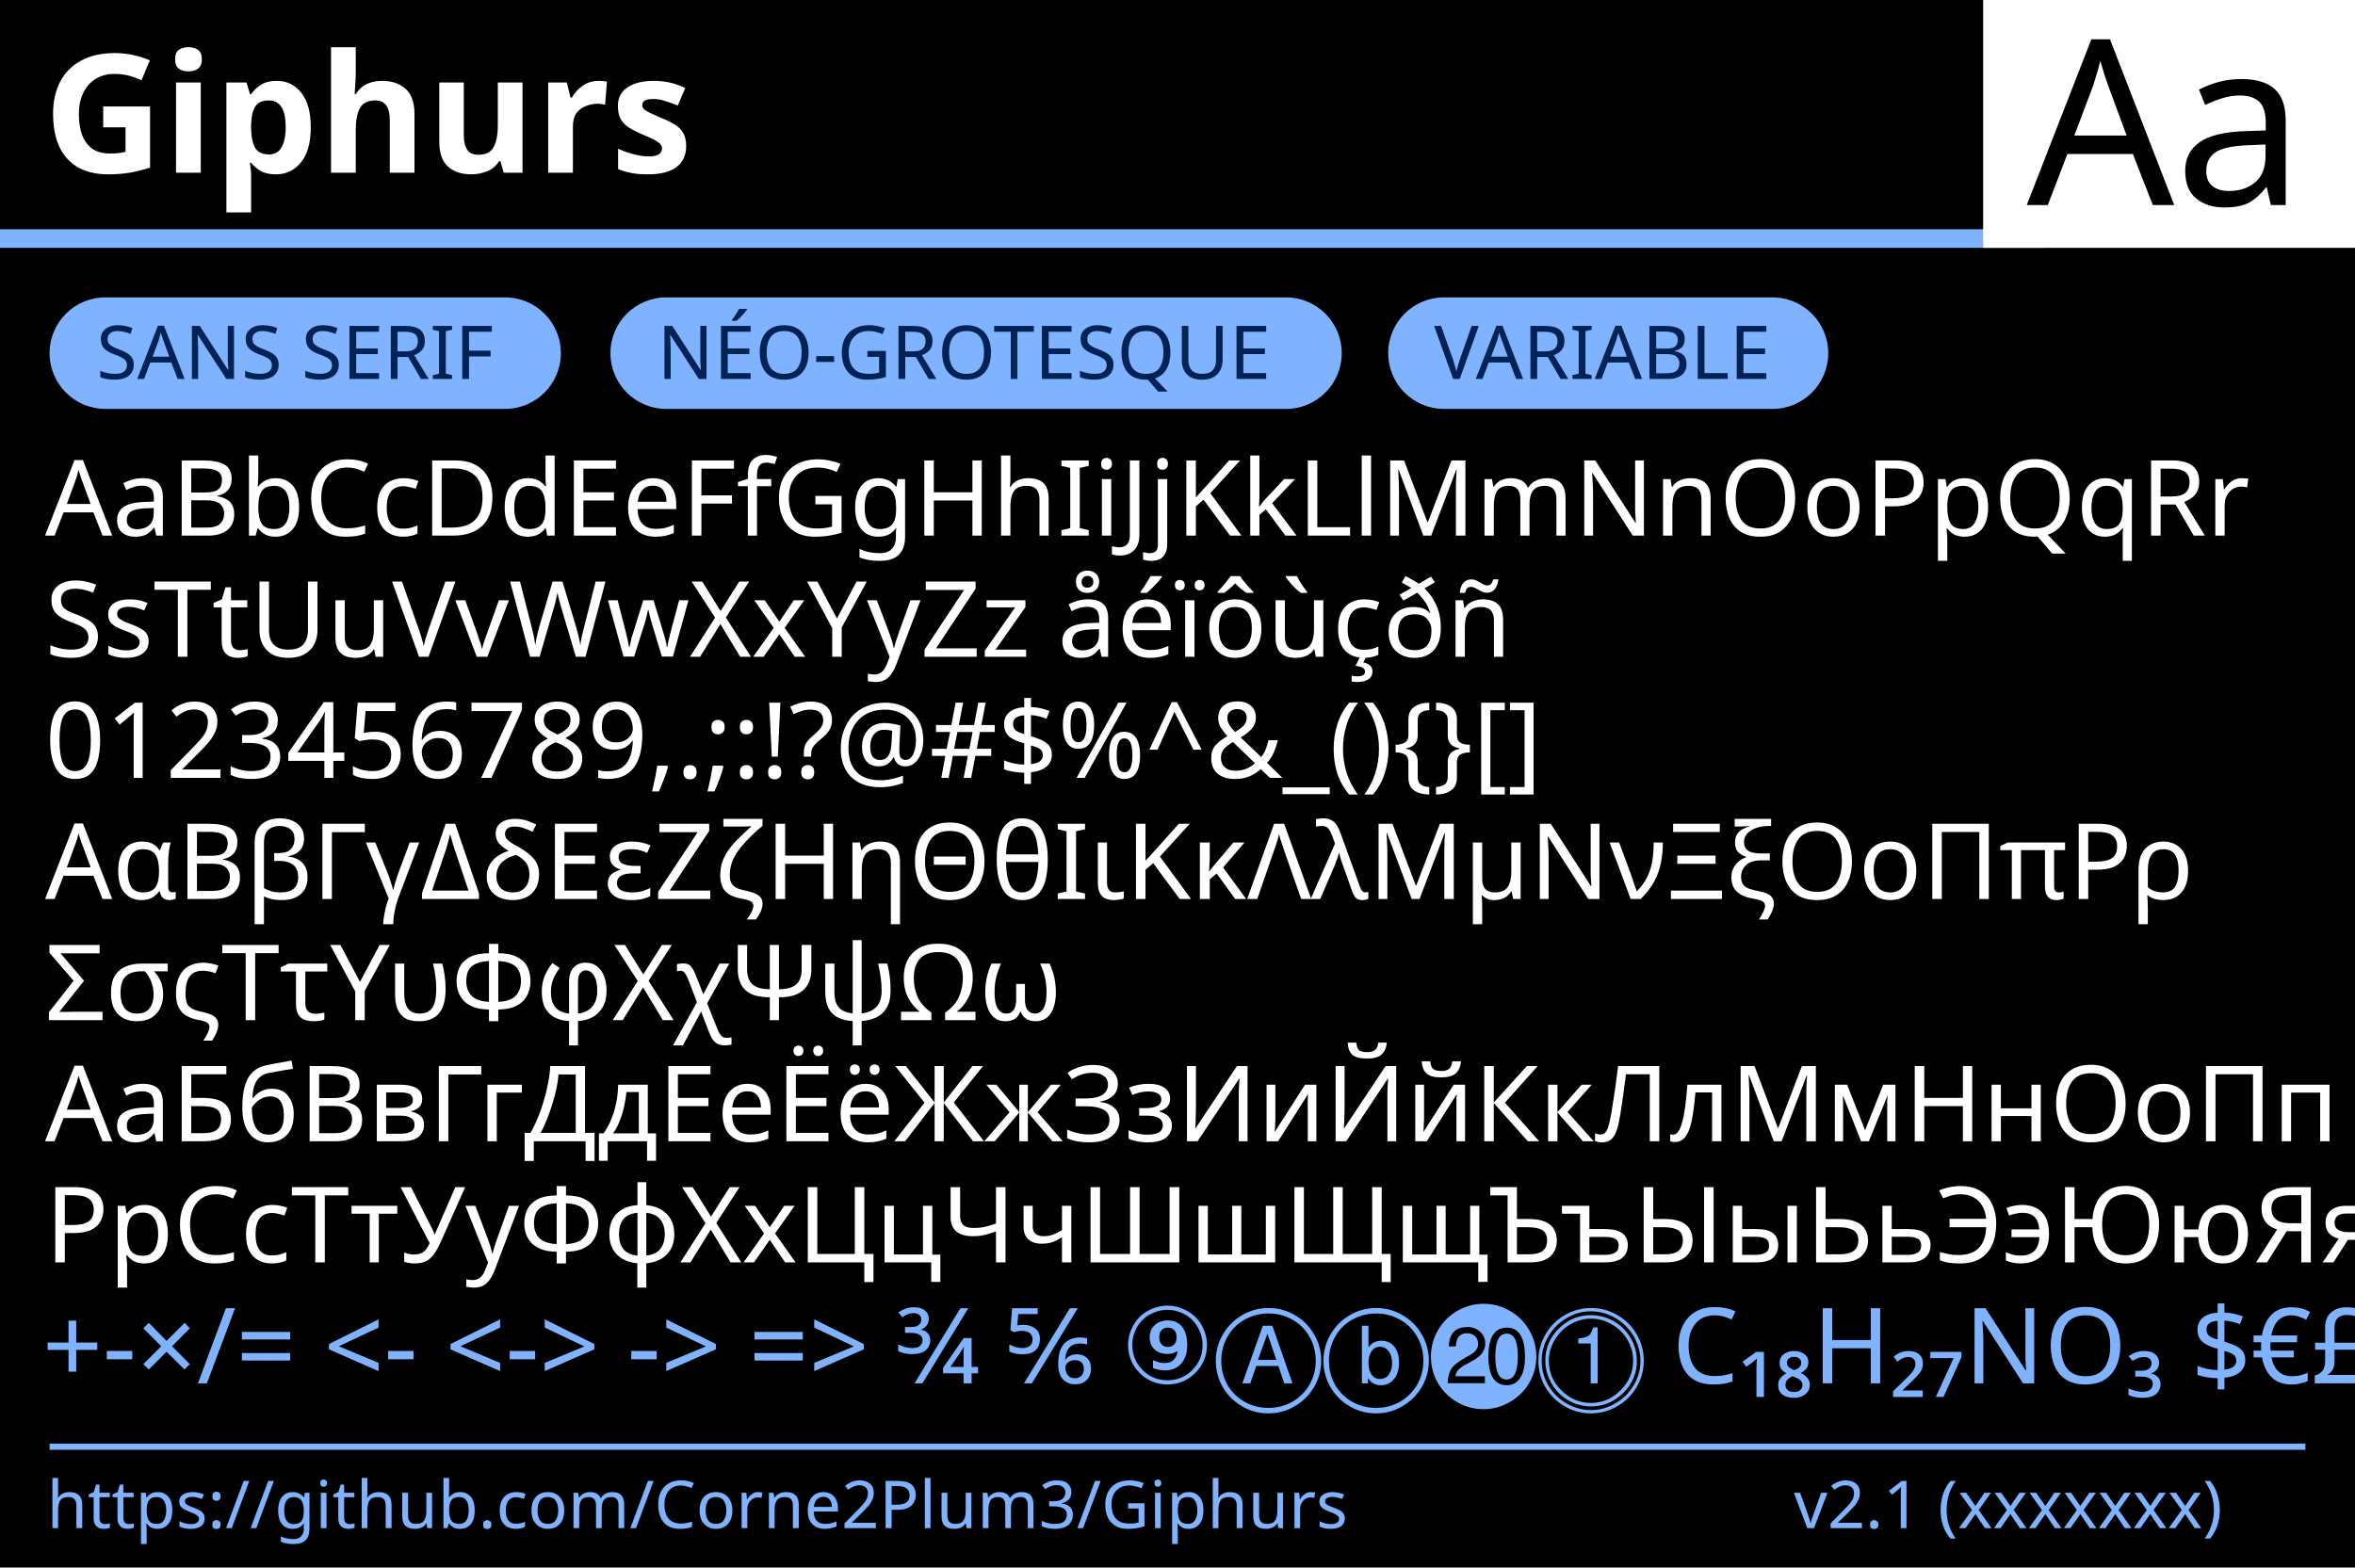
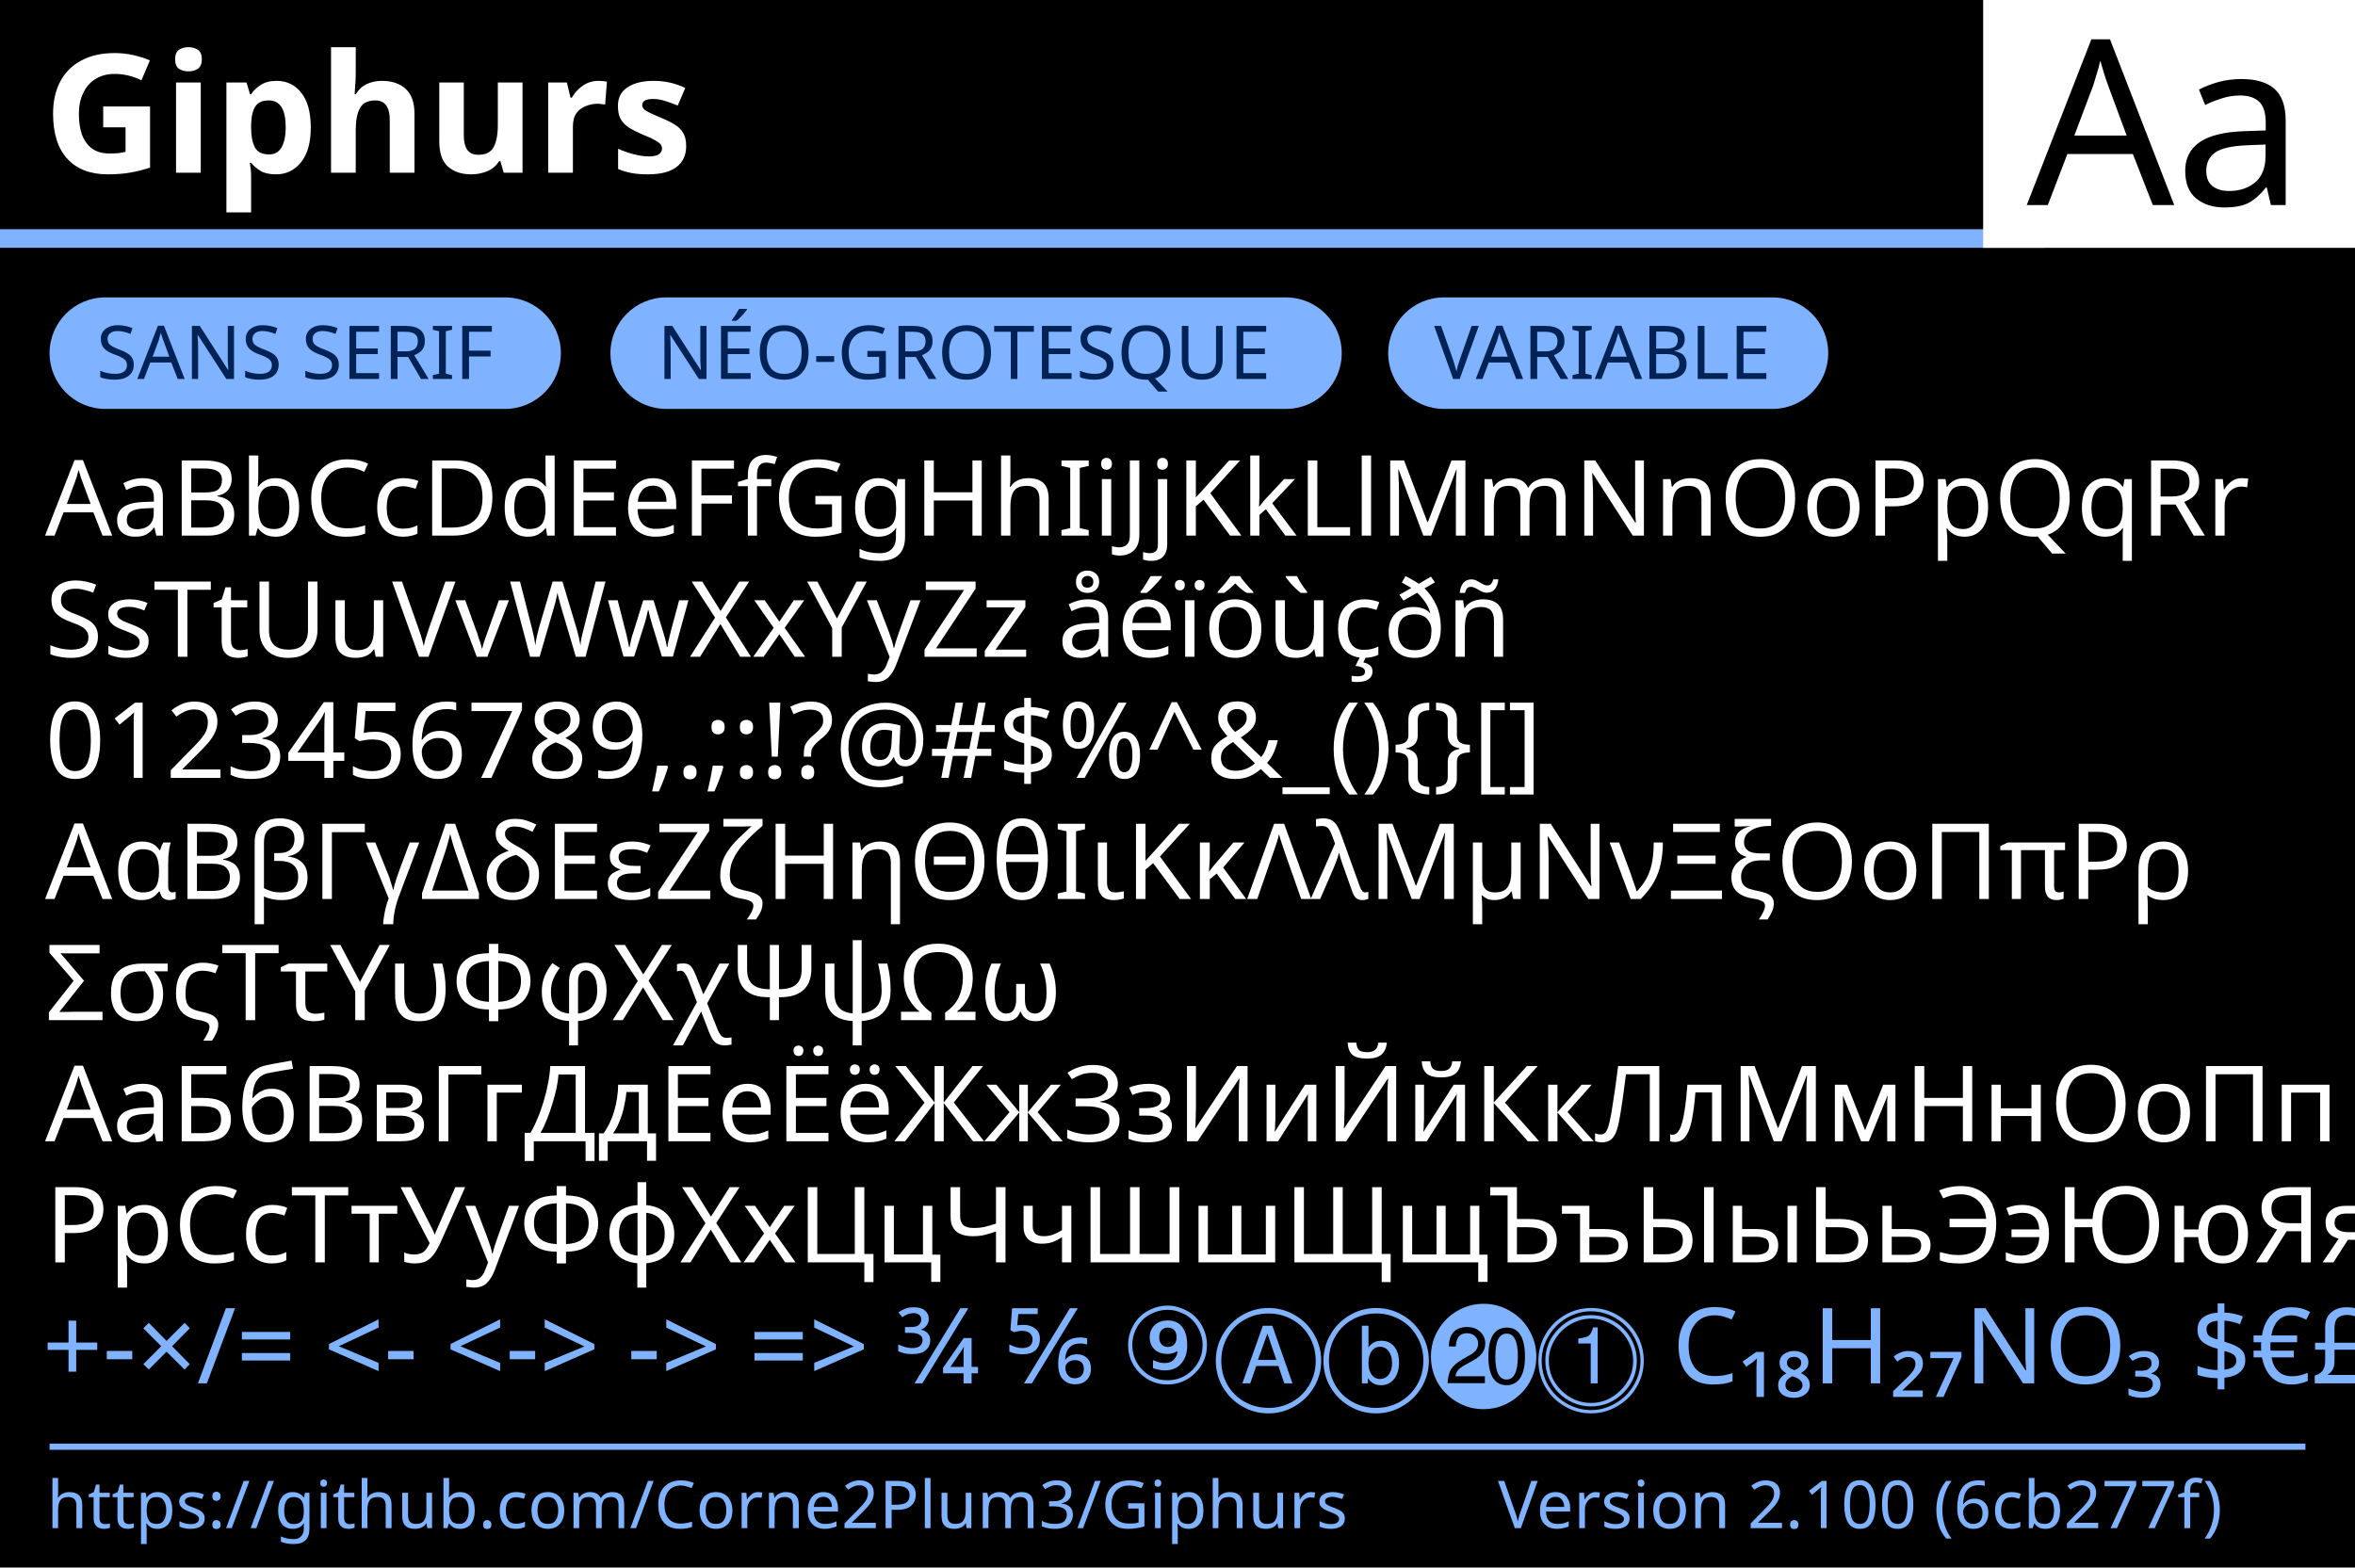
<svg xmlns="http://www.w3.org/2000/svg" width="1520" height="1012" viewBox="0 0 201.083 133.879" version="1.1" id="svg1">
  <style id="style1">
    @font-face {
      font-family: "Giphurs";
      src: url("../fonts/variable/Giphurs[wght].ttf");
      font-style: normal;
      font-weight: 100 999;
    }
    @font-face {
      font-family: "Giphurs";
      src: url("../fonts/variable/Giphurs-Italic[wght].ttf");
      font-style: italic;
      font-weight: 100 999;
    }
    @font-face {
      font-family: "Giphurs ExtraBlack";
      src: url("../fonts/ttf/GiphursExtraBlack-Regular.ttf");
      font-style: normal;
      font-weight: 400;
    }
    @font-face {
      font-family: "Giphurs ExtraBlack";
      src: url("../fonts/ttf/GiphursExtraBlack-Italic.ttf");
      font-style: italic;
      font-weight: 400;
    }
    @font-face {
      font-family: "Giphurs SC";
      src: url("../fonts/variable/GiphursSC[wght].ttf");
      font-style: normal;
      font-weight: 100 999;
    }
    @font-face {
      font-family: "Giphurs SC";
      src: url("../fonts/variable/Giphurs-ItalicSC[wght].ttf");
      font-style: normal;
      font-weight: 100 999;
    }
    @font-face {
      font-family: "Giphurs ExtraBlack SC";
      src: url("../fonts/ttf/GiphursExtraBlackSC-Regular.ttf");
      font-style: normal;
      font-weight: 400;
    }
    @font-face {
      font-family: "Giphurs ExtraBlack SC";
      src: url("../fonts/ttf/GiphursExtraBlackSC-Italic.ttf");
      font-style: italic;
      font-weight: 400;
    }

  </style>
  <defs id="defs1" />
  <g id="layer1">
    <rect style="fill:#000000;stroke-width:2.55" id="rect33" width="201.083" height="133.879" x="-1.4210855e-14" y="-8.8817842e-16" ry="0" />
    <rect style="fill:#80b3ff;stroke-width:0.27" id="rect2" width="174.625" height="1.587" x="0" y="19.579" />
    <rect style="fill:#80b3ff;stroke-width:0.164" id="rect2-1" width="192.617" height="0.529" x="4.233" y="123.296" />
    <rect style="fill:#ffffff;stroke-width:0.315" id="rect3" width="31.75" height="21.167" x="169.333" y="-6.9388939e-18" />
    <text xml:space="preserve" style="font-style:normal;font-variant:normal;font-weight:bold;font-stretch:normal;font-size:14.111px;font-family:Giphurs;-inkscape-font-specification:'Giphurs, Bold';font-variant-ligatures:normal;font-variant-caps:normal;font-variant-numeric:normal;font-variant-east-asian:normal;writing-mode:lr-tb;direction:ltr;fill:#ffffff;stroke-width:0.265" x="3.717" y="14.748" id="text1">
      <tspan id="tspan1" style="font-style:normal;font-variant:normal;font-weight:bold;font-stretch:normal;font-size:14.111px;font-family:Giphurs;-inkscape-font-specification:'Giphurs, Bold';font-variant-ligatures:normal;font-variant-caps:normal;font-variant-numeric:normal;font-variant-east-asian:normal;stroke-width:0.265" x="3.717" y="14.748">Giphurs</tspan>
    </text>
    <text xml:space="preserve" style="font-style:normal;font-variant:normal;font-weight:normal;font-stretch:normal;font-size:19.756px;font-family:Giphurs;-inkscape-font-specification:'Giphurs, Normal';font-variant-ligatures:normal;font-variant-caps:normal;font-variant-numeric:normal;font-variant-east-asian:normal;writing-mode:lr-tb;direction:ltr;fill:#ffffff;stroke-width:0.265" x="173.054" y="17.518" id="text2">
      <tspan id="tspan2" style="font-style:normal;font-variant:normal;font-weight:normal;font-stretch:normal;font-size:19.756px;font-family:Giphurs;-inkscape-font-specification:'Giphurs, Normal';font-variant-ligatures:normal;font-variant-caps:normal;font-variant-numeric:normal;font-variant-east-asian:normal;fill:#000000;stroke-width:0.265" x="173.054" y="17.518">Aa</tspan>
    </text>
    <rect style="fill:#80b3ff;stroke-width:0.308" id="rect4" width="43.656" height="9.525" x="4.233" y="25.4" ry="4.762" rx="4.762" />
    <text xml:space="preserve" style="font-style:normal;font-variant:normal;font-weight:500;font-stretch:normal;font-size:6.35px;font-family:Giphurs;-inkscape-font-specification:'Giphurs, Medium';font-variant-ligatures:normal;font-variant-caps:normal;font-variant-numeric:normal;font-variant-east-asian:normal;writing-mode:lr-tb;direction:ltr;fill:#2a7fff;stroke-width:0.265" x="8.234" y="32.366" id="text4">
      <tspan id="tspan4" style="font-style:normal;font-variant:normal;font-weight:500;font-stretch:normal;font-size:6.35px;font-family:Giphurs;-inkscape-font-specification:'Giphurs, Medium';font-variant-ligatures:normal;font-variant-caps:normal;font-variant-numeric:normal;font-variant-east-asian:normal;fill:#002255;stroke-width:0.265" x="8.234" y="32.366">SANS SERIF</tspan>
    </text>
    <rect style="fill:#80b3ff;stroke-width:0.369" id="rect4-5" width="62.442" height="9.525" x="52.123" y="25.4" ry="4.762" rx="4.762" />
    <text xml:space="preserve" style="font-style:normal;font-variant:normal;font-weight:500;font-stretch:normal;font-size:6.35px;font-family:Giphurs;-inkscape-font-specification:'Giphurs, Medium';font-variant-ligatures:normal;font-variant-caps:normal;font-variant-numeric:normal;font-variant-east-asian:normal;writing-mode:lr-tb;direction:ltr;fill:#2a7fff;stroke-width:0.265" x="56.124" y="32.366" id="text4-0">
      <tspan id="tspan4-4" style="font-style:normal;font-variant:normal;font-weight:500;font-stretch:normal;font-size:6.35px;font-family:Giphurs;-inkscape-font-specification:'Giphurs, Medium';font-variant-ligatures:normal;font-variant-caps:normal;font-variant-numeric:normal;font-variant-east-asian:normal;fill:#002255;stroke-width:0.265" x="56.124" y="32.366">NÉO-GROTESQUE</tspan>
    </text>
    <rect style="fill:#80b3ff;stroke-width:0.286" id="rect4-5-7" width="37.571" height="9.525" x="118.533" y="25.4" ry="4.762" rx="4.762" />
    <text xml:space="preserve" style="font-style:normal;font-variant:normal;font-weight:500;font-stretch:normal;font-size:6.35px;font-family:Giphurs;-inkscape-font-specification:'Giphurs, Medium';font-variant-ligatures:normal;font-variant-caps:normal;font-variant-numeric:normal;font-variant-east-asian:normal;writing-mode:lr-tb;direction:ltr;fill:#2a7fff;stroke-width:0.265" x="122.455" y="32.366" id="text4-0-2">
      <tspan id="tspan4-4-2" style="font-style:normal;font-variant:normal;font-weight:500;font-stretch:normal;font-size:6.35px;font-family:Giphurs;-inkscape-font-specification:'Giphurs, Medium';font-variant-ligatures:normal;font-variant-caps:normal;font-variant-numeric:normal;font-variant-east-asian:normal;fill:#002255;stroke-width:0.265" x="122.455" y="32.366">VARIABLE</tspan>
    </text>
    <text xml:space="preserve" style="font-style:normal;font-variant:normal;font-weight:normal;font-stretch:normal;font-size:8.467px;line-height:115%;font-family:Giphurs;-inkscape-font-specification:'Giphurs, Normal';font-variant-ligatures:normal;font-variant-caps:normal;font-variant-numeric:normal;font-variant-east-asian:normal;writing-mode:lr-tb;direction:ltr;fill:#ffffff;stroke-width:0.265" x="3.847" y="45.747" id="text15">
      <tspan style="font-style:normal;font-variant:normal;font-weight:normal;font-stretch:normal;font-size:8.996px;line-height:115%;font-family:Giphurs;-inkscape-font-specification:'Giphurs, Normal';font-variant-ligatures:normal;font-variant-caps:normal;font-variant-numeric:normal;font-variant-east-asian:normal;stroke-width:0.265" id="tspan26" x="3.847" y="45.747">AaBbCcDdEeFfGgHhIiJjKkLlMmNnOoPpQqRr</tspan>
      <tspan style="font-style:normal;font-variant:normal;font-weight:normal;font-stretch:normal;font-size:8.996px;line-height:115%;font-family:Giphurs;-inkscape-font-specification:'Giphurs, Normal';font-variant-ligatures:normal;font-variant-caps:normal;font-variant-numeric:normal;font-variant-east-asian:normal;stroke-width:0.265" id="tspan27" x="3.847" y="56.092">SsTtUuVvWwXxYyZz åéïôùçðñ</tspan>
      <tspan style="font-style:normal;font-variant:normal;font-weight:normal;font-stretch:normal;font-size:8.996px;line-height:115%;font-family:Giphurs;-inkscape-font-specification:'Giphurs, Normal';font-variant-ligatures:normal;font-variant-caps:normal;font-variant-numeric:normal;font-variant-east-asian:normal;stroke-width:0.265" id="tspan28" x="3.847" y="66.437">0123456789,.;:!?@#$%^&amp;_(){}[]</tspan>
      <tspan style="font-style:normal;font-variant:normal;font-weight:normal;font-stretch:normal;font-size:8.996px;line-height:115%;font-family:Giphurs;-inkscape-font-specification:'Giphurs, Normal';font-variant-ligatures:normal;font-variant-caps:normal;font-variant-numeric:normal;font-variant-east-asian:normal;stroke-width:0.265" id="tspan29" x="3.847" y="76.783">ΑαΒβΓγΔδΕεΖζΗηΘθΙιΚκΛλΜμΝνΞξΟοΠπΡρ</tspan>
      <tspan style="font-style:normal;font-variant:normal;font-weight:normal;font-stretch:normal;font-size:8.996px;line-height:115%;font-family:Giphurs;-inkscape-font-specification:'Giphurs, Normal';font-variant-ligatures:normal;font-variant-caps:normal;font-variant-numeric:normal;font-variant-east-asian:normal;stroke-width:0.265" id="tspan30" x="3.847" y="87.128">ΣσςΤτΥυΦφΧχΨψΩω</tspan>
      <tspan style="font-style:normal;font-variant:normal;font-weight:normal;font-stretch:normal;font-size:8.996px;line-height:115%;font-family:Giphurs;-inkscape-font-specification:'Giphurs, Normal';font-variant-ligatures:normal;font-variant-caps:normal;font-variant-numeric:normal;font-variant-east-asian:normal;stroke-width:0.265" id="tspan31" x="3.847" y="97.473">АаБбВвГгДдЕеЁёЖжЗзИиЙйКкЛлМмНнОоПп</tspan>
      <tspan style="font-style:normal;font-variant:normal;font-weight:normal;font-stretch:normal;font-size:8.996px;line-height:115%;font-family:Giphurs;-inkscape-font-specification:'Giphurs, Normal';font-variant-ligatures:normal;font-variant-caps:normal;font-variant-numeric:normal;font-variant-east-asian:normal;stroke-width:0.265" x="3.847" y="107.818" id="tspan25">РрСсTтУуФфХхЦцЧчШшЩщЪъЫыЬьЭэЮюЯя</tspan>
    </text>
    <text xml:space="preserve" style="font-style:normal;font-variant:normal;font-weight:normal;font-stretch:normal;font-size:8.996px;line-height:115%;font-family:Giphurs;-inkscape-font-specification:'Giphurs, Normal';font-variant-ligatures:normal;font-variant-caps:normal;font-variant-numeric:normal;font-variant-east-asian:normal;writing-mode:lr-tb;direction:ltr;fill:#ffffff;stroke-width:0.265" x="3.618" y="118.152" id="text32">
      <tspan id="tspan32" style="fill:#80b3ff;stroke-width:0.265" x="3.618" y="118.152">+-×/= &lt;- &lt;-&gt; -&gt; =&gt; ¾ ⅚ ⑨Ⓐⓑ⓴⓵ C₁₈H₂₇NO₃ $€£ </tspan>
    </text>
    <text xml:space="preserve" style="font-style:normal;font-variant:normal;font-weight:300;font-stretch:normal;font-size:5.644px;line-height:115%;font-family:Giphurs;-inkscape-font-specification:'Giphurs, Light';font-variant-ligatures:normal;font-variant-caps:normal;font-variant-numeric:slashed-zero;font-variant-east-asian:normal;text-align:end;writing-mode:lr-tb;direction:ltr;text-anchor:end;fill:#80b3ff;stroke-width:0.265" x="197.103" y="130.517" id="version">
-       <tspan id="tspan33-9" style="font-style:normal;font-variant:normal;font-weight:300;font-stretch:normal;font-size:5.644px;font-family:Giphurs;-inkscape-font-specification:'Giphurs, Light';font-variant-ligatures:normal;font-variant-caps:normal;font-variant-numeric:slashed-zero;font-variant-east-asian:normal;stroke-width:0.265" x="197.103" y="130.517">v2.1 (xxxxxxx)</tspan>
+       <tspan id="tspan33-9" style="font-style:normal;font-variant:normal;font-weight:300;font-stretch:normal;font-size:5.644px;font-family:Giphurs;-inkscape-font-specification:'Giphurs, Light';font-variant-ligatures:normal;font-variant-caps:normal;font-variant-numeric:slashed-zero;font-variant-east-asian:normal;stroke-width:0.265" x="197.103" y="130.517">Version 2.100 (6cb277f)</tspan>
    </text>
    <text xml:space="preserve" style="font-style:normal;font-variant:normal;font-weight:300;font-stretch:normal;font-size:5.644px;line-height:115%;font-family:Giphurs;-inkscape-font-specification:'Giphurs, Light';font-variant-ligatures:normal;font-variant-caps:normal;font-variant-numeric:slashed-zero;font-variant-east-asian:normal;text-align:start;writing-mode:lr-tb;direction:ltr;text-anchor:start;fill:#80b3ff;stroke-width:0.265" x="3.994" y="130.517" id="text33-7-3">
      <tspan id="tspan33-9-9" style="font-style:normal;font-variant:normal;font-weight:300;font-stretch:normal;font-size:5.644px;font-family:Giphurs;-inkscape-font-specification:'Giphurs, Light';font-variant-ligatures:normal;font-variant-caps:normal;font-variant-numeric:slashed-zero;font-variant-east-asian:normal;stroke-width:0.265" x="3.994" y="130.517">https://github.com/Corne2Plum3/Giphurs</tspan>
    </text>
  </g>
</svg>
